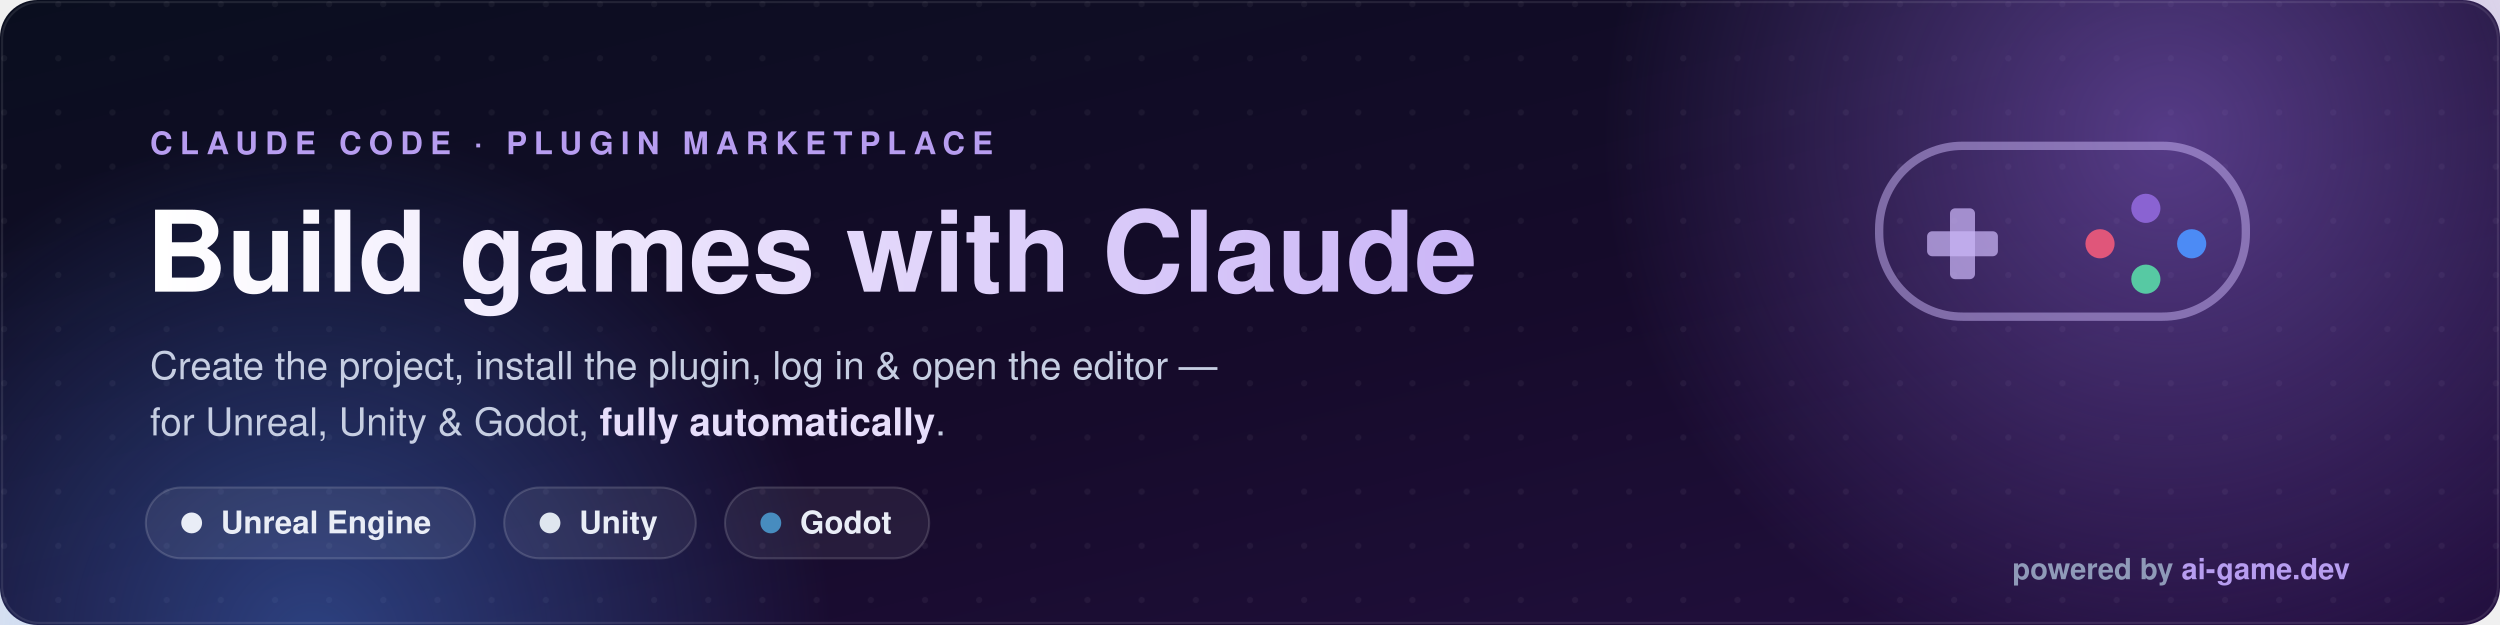
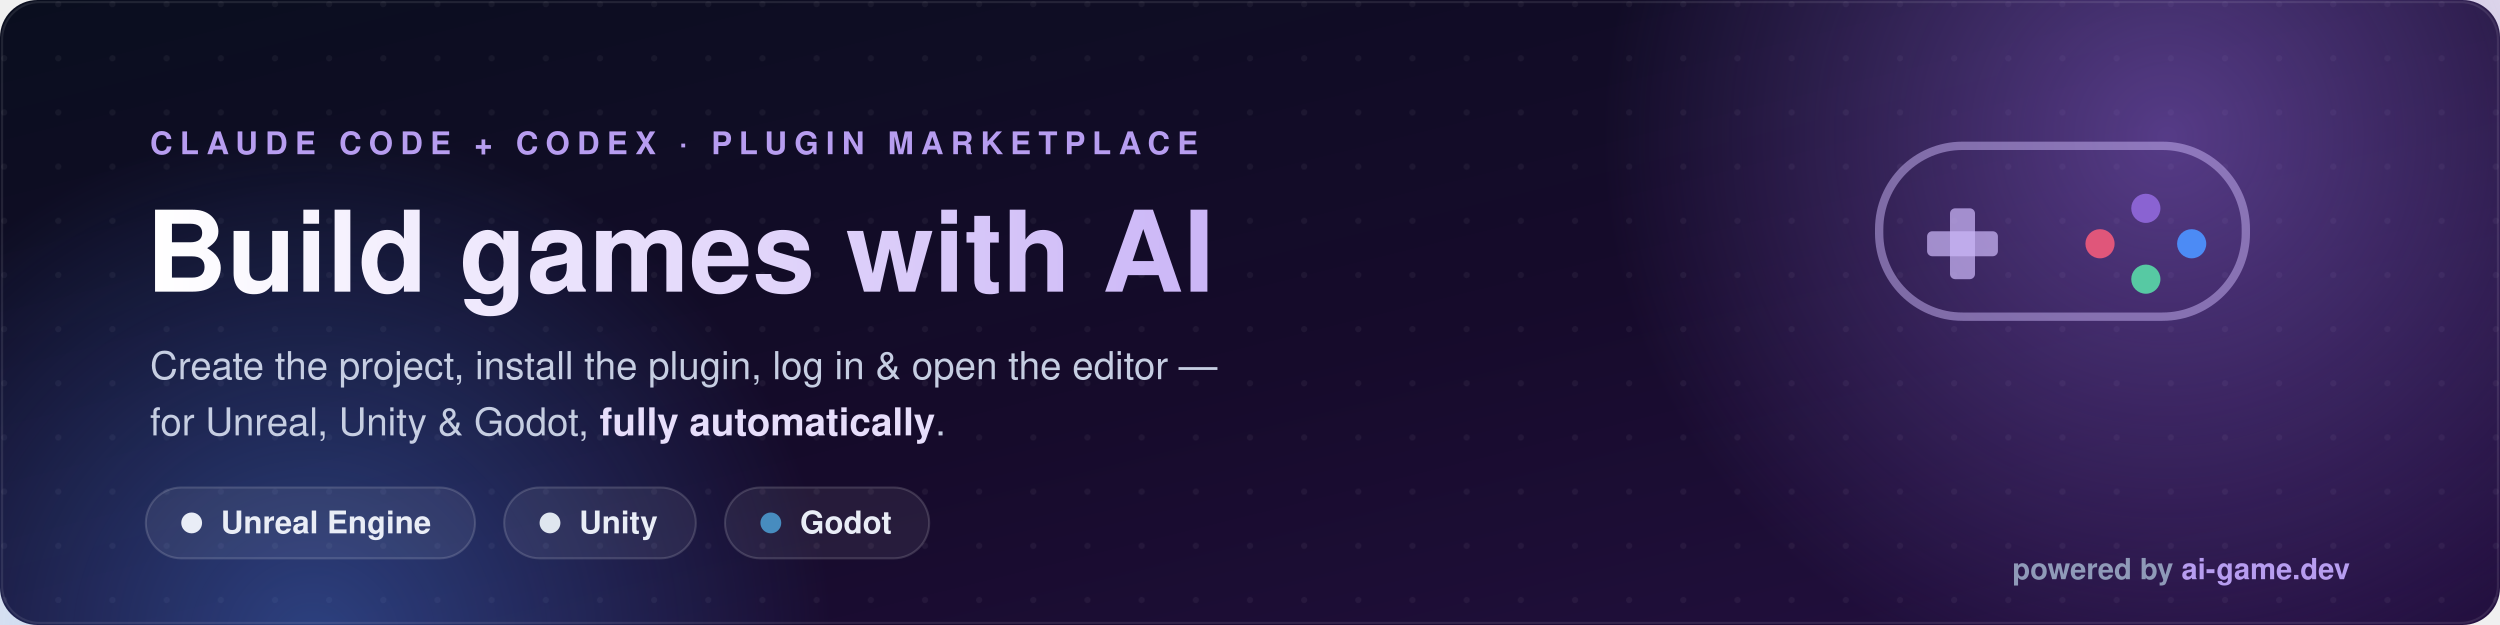
<svg xmlns="http://www.w3.org/2000/svg" width="1200" height="300" viewBox="0 0 1200 300" fill="none" role="img" aria-label="ai-game-dev-plugin — Build games with AI in Unreal, Unity and Godot, automatically">
  <defs>
    <linearGradient id="bg" x1="0" y1="0" x2="1" y2="1">
      <stop offset="0" stop-color="#0a0e1f" />
      <stop offset="0.55" stop-color="#160b2b" />
      <stop offset="1" stop-color="#241041" />
    </linearGradient>
    <linearGradient id="title" x1="0" y1="0" x2="1" y2="0">
      <stop offset="0" stop-color="#ffffff" />
      <stop offset="1" stop-color="#cbb6f7" />
    </linearGradient>
    <radialGradient id="glowA" cx="0.5" cy="0.5" r="0.5">
      <stop offset="0" stop-color="#8A63D2" stop-opacity="0.55" />
      <stop offset="1" stop-color="#8A63D2" stop-opacity="0" />
    </radialGradient>
    <radialGradient id="glowB" cx="0.5" cy="0.5" r="0.5">
      <stop offset="0" stop-color="#4C8BF5" stop-opacity="0.42" />
      <stop offset="1" stop-color="#4C8BF5" stop-opacity="0" />
    </radialGradient>
    <pattern id="dots" width="26" height="26" patternUnits="userSpaceOnUse">
      <circle cx="2" cy="2" r="1.5" fill="#ffffff" fill-opacity="0.05" />
    </pattern>
  </defs>
  <rect width="1200" height="300" rx="18" fill="url(#bg)" />
  <rect width="1200" height="300" rx="18" fill="url(#dots)" />
  <circle cx="1040" cy="66" r="270" fill="url(#glowA)" />
  <circle cx="150" cy="310" r="250" fill="url(#glowB)" />
  <g transform="translate(902,54)">
    <rect x="0" y="16" width="176" height="82" rx="40" fill="none" stroke="#cbb6f7" stroke-opacity="0.5" stroke-width="4" />
    <rect x="34" y="46" width="12" height="34" rx="2.5" fill="#cbb6f7" fill-opacity="0.72" />
    <rect x="23" y="57" width="34" height="12" rx="2.5" fill="#cbb6f7" fill-opacity="0.72" />
    <circle cx="128" cy="46" r="7" fill="#8A63D2" />
    <circle cx="150" cy="63" r="7" fill="#4C8BF5" />
    <circle cx="128" cy="80" r="7" fill="#57c9a3" />
    <circle cx="106" cy="63" r="7" fill="#e0567a" />
  </g>
-   <text x="72" y="74" font-family="Segoe UI, Helvetica, Arial, sans-serif" font-size="15" font-weight="700" letter-spacing="3.5" fill="#b79df0">CLAUDE CODE  ·  PLUGIN MARKETPLACE</text>
-   <text x="70" y="140" font-family="Segoe UI, Helvetica, Arial, sans-serif" font-size="54" font-weight="800" fill="url(#title)">Build games with Claude</text>
+   <text x="72" y="74" font-family="Segoe UI, Helvetica, Arial, sans-serif" font-size="15" font-weight="700" letter-spacing="3.5" fill="#b79df0">CLAUDE CODE  +  CODEX  ·  PLUGIN MARKETPLACE</text>
+   <text x="70" y="140" font-family="Segoe UI, Helvetica, Arial, sans-serif" font-size="54" font-weight="800" fill="url(#title)">Build games with AI</text>
  <text x="72" y="182" font-family="Segoe UI, Helvetica, Arial, sans-serif" font-size="18.5" font-weight="500" fill="#c6cee2">Create the project, install the plugin, log in &amp; open the editor —</text>
  <text x="72" y="209" font-family="Segoe UI, Helvetica, Arial, sans-serif" font-size="18.5" font-weight="500" fill="#c6cee2">for Unreal, Unity &amp; Godot, <tspan fill="#e7defb" font-weight="700">fully automatically</tspan>.</text>
  <g font-family="Segoe UI, Helvetica, Arial, sans-serif" font-size="15" font-weight="600">
    <g>
      <rect x="70" y="234" width="158" height="34" rx="17" fill="#ffffff" fill-opacity="0.07" stroke="#ffffff" stroke-opacity="0.15" />
      <circle cx="92" cy="251" r="5" fill="#e9edf6" />
      <text x="106" y="256" fill="#e9edf6">Unreal Engine</text>
    </g>
    <g>
      <rect x="242" y="234" width="92" height="34" rx="17" fill="#ffffff" fill-opacity="0.07" stroke="#ffffff" stroke-opacity="0.15" />
      <circle cx="264" cy="251" r="5" fill="#dfe6ef" />
      <text x="278" y="256" fill="#e9edf6">Unity</text>
    </g>
    <g>
      <rect x="348" y="234" width="98" height="34" rx="17" fill="#ffffff" fill-opacity="0.07" stroke="#ffffff" stroke-opacity="0.15" />
      <circle cx="370" cy="251" r="5" fill="#478CBF" />
      <text x="384" y="256" fill="#e9edf6">Godot</text>
    </g>
  </g>
  <text x="1128" y="278" text-anchor="end" font-family="Segoe UI, Helvetica, Arial, sans-serif" font-size="14" font-weight="600" fill="#8f9ab8">powered by <tspan fill="#b79df0">ai-game.dev</tspan>
  </text>
  <rect x="1" y="1" width="1198" height="298" rx="18" fill="none" stroke="#ffffff" stroke-opacity="0.09" />
</svg>
